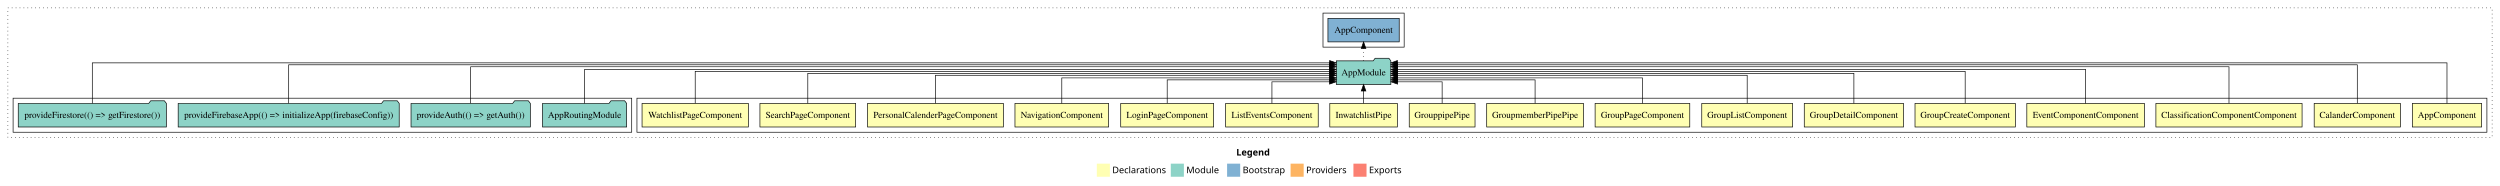
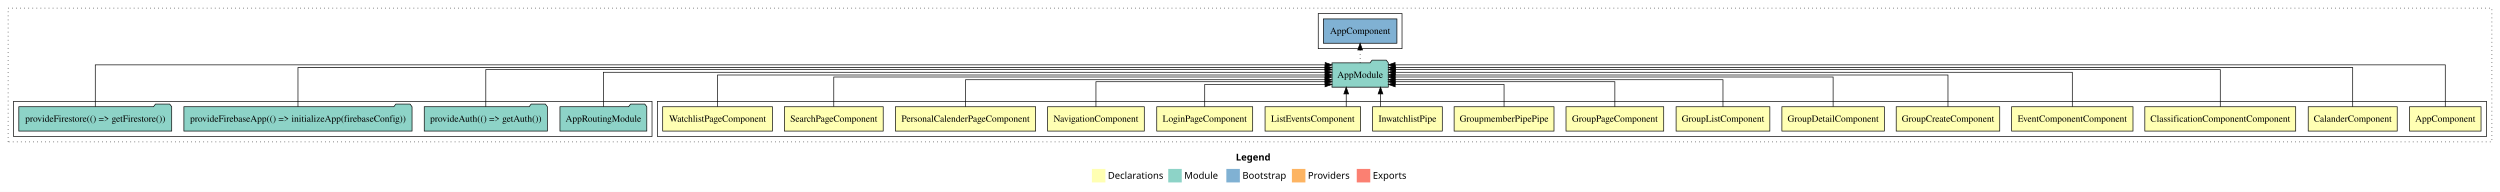
- <svg xmlns="http://www.w3.org/2000/svg" width="3819pt" height="284pt" viewBox="0.00 0.00 3819.00 284.00">
+ <svg xmlns="http://www.w3.org/2000/svg" width="3700pt" height="284pt" viewBox="0.00 0.00 3700.00 284.00">
  <g id="graph0" class="graph" transform="scale(1 1) rotate(0) translate(4 280)">
-     <polygon fill="white" stroke="transparent" points="-4,4 -4,-280 3815,-280 3815,4 -4,4" />
-     <text text-anchor="start" x="1884.51" y="-42.4" font-family="Times-12" font-weight="bold" font-size="14.00">Legend</text>
-     <polygon fill="#ffffb3" stroke="transparent" points="1671.5,-10 1671.5,-30 1691.5,-30 1691.5,-10 1671.5,-10" />
-     <text text-anchor="start" x="1695.13" y="-15.4" font-family="Times-12" font-size="14.00">  Declarations</text>
-     <polygon fill="#8dd3c7" stroke="transparent" points="1784.5,-10 1784.5,-30 1804.5,-30 1804.5,-10 1784.5,-10" />
-     <text text-anchor="start" x="1808.23" y="-15.4" font-family="Times-12" font-size="14.00">  Module</text>
-     <polygon fill="#80b1d3" stroke="transparent" points="1870.5,-10 1870.5,-30 1890.5,-30 1890.5,-10 1870.5,-10" />
-     <text text-anchor="start" x="1894.28" y="-15.4" font-family="Times-12" font-size="14.00">  Bootstrap</text>
-     <polygon fill="#fdb462" stroke="transparent" points="1967.5,-10 1967.5,-30 1987.5,-30 1987.5,-10 1967.5,-10" />
-     <text text-anchor="start" x="1991.17" y="-15.4" font-family="Times-12" font-size="14.00">  Providers</text>
-     <polygon fill="#fb8072" stroke="transparent" points="2063.5,-10 2063.5,-30 2083.5,-30 2083.5,-10 2063.5,-10" />
-     <text text-anchor="start" x="2087.23" y="-15.4" font-family="Times-12" font-size="14.00">  Exports</text>
+     <polygon fill="white" stroke="transparent" points="-4,4 -4,-280 3696,-280 3696,4 -4,4" />
+     <text text-anchor="start" x="1825.01" y="-42.4" font-family="Times-12" font-weight="bold" font-size="14.00">Legend</text>
+     <polygon fill="#ffffb3" stroke="transparent" points="1612,-10 1612,-30 1632,-30 1632,-10 1612,-10" />
+     <text text-anchor="start" x="1635.63" y="-15.4" font-family="Times-12" font-size="14.00">  Declarations</text>
+     <polygon fill="#8dd3c7" stroke="transparent" points="1725,-10 1725,-30 1745,-30 1745,-10 1725,-10" />
+     <text text-anchor="start" x="1748.73" y="-15.4" font-family="Times-12" font-size="14.00">  Module</text>
+     <polygon fill="#80b1d3" stroke="transparent" points="1811,-10 1811,-30 1831,-30 1831,-10 1811,-10" />
+     <text text-anchor="start" x="1834.78" y="-15.4" font-family="Times-12" font-size="14.00">  Bootstrap</text>
+     <polygon fill="#fdb462" stroke="transparent" points="1908,-10 1908,-30 1928,-30 1928,-10 1908,-10" />
+     <text text-anchor="start" x="1931.67" y="-15.4" font-family="Times-12" font-size="14.00">  Providers</text>
+     <polygon fill="#fb8072" stroke="transparent" points="2004,-10 2004,-30 2024,-30 2024,-10 2004,-10" />
+     <text text-anchor="start" x="2027.73" y="-15.4" font-family="Times-12" font-size="14.00">  Exports</text>
    <g id="clust1" class="cluster">
-       <polygon fill="none" stroke="black" stroke-dasharray="1,5" points="8,-70 8,-268 3803,-268 3803,-70 8,-70" />
+       <polygon fill="none" stroke="black" stroke-dasharray="1,5" points="8,-70 8,-268 3684,-268 3684,-70 8,-70" />
    </g>
    <g id="clust2" class="cluster">
-       <polygon fill="none" stroke="black" points="969,-78 969,-130 3795,-130 3795,-78 969,-78" />
-     </g>
-     <g id="clust20" class="cluster">
+       <polygon fill="none" stroke="black" points="969,-78 969,-130 3676,-130 3676,-78 969,-78" />
+     </g>
+     <g id="clust19" class="cluster">
      <polygon fill="none" stroke="black" points="16,-78 16,-130 961,-130 961,-78 16,-78" />
    </g>
-     <g id="clust22" class="cluster">
-       <polygon fill="none" stroke="black" points="2017,-208 2017,-260 2141,-260 2141,-208 2017,-208" />
+     <g id="clust21" class="cluster">
+       <polygon fill="none" stroke="black" points="1947,-208 1947,-260 2071,-260 2071,-208 1947,-208" />
    </g>
    <g id="node1" class="node">
-       <polygon fill="#ffffb3" stroke="black" points="3786.94,-122 3681.06,-122 3681.06,-86 3786.94,-86 3786.94,-122" />
-       <text text-anchor="middle" x="3734" y="-99.8" font-family="Times,serif" font-size="14.00">AppComponent</text>
-     </g>
-     <g id="node18" class="node">
-       <polygon fill="#8dd3c7" stroke="black" points="2120.66,-187 2117.66,-191 2096.66,-191 2093.66,-187 2037.34,-187 2037.34,-151 2120.66,-151 2120.66,-187" />
-       <text text-anchor="middle" x="2079" y="-164.8" font-family="Times,serif" font-size="14.00">AppModule</text>
+       <polygon fill="#ffffb3" stroke="black" points="3667.94,-122 3562.06,-122 3562.06,-86 3667.94,-86 3667.94,-122" />
+       <text text-anchor="middle" x="3615" y="-99.8" font-family="Times,serif" font-size="14.00">AppComponent</text>
+     </g>
+     <g id="node17" class="node">
+       <polygon fill="#8dd3c7" stroke="black" points="2050.66,-187 2047.66,-191 2026.66,-191 2023.66,-187 1967.34,-187 1967.34,-151 2050.66,-151 2050.66,-187" />
+       <text text-anchor="middle" x="2009" y="-164.8" font-family="Times,serif" font-size="14.00">AppModule</text>
    </g>
    <g id="edge1" class="edge">
-       <path fill="none" stroke="black" d="M3734,-122.15C3734,-145.76 3734,-184 3734,-184 3734,-184 2130.74,-184 2130.74,-184" />
-       <polygon fill="black" stroke="black" points="2130.74,-180.5 2120.74,-184 2130.74,-187.5 2130.74,-180.5" />
+       <path fill="none" stroke="black" d="M3615,-122.15C3615,-145.76 3615,-184 3615,-184 3615,-184 2060.72,-184 2060.72,-184" />
+       <polygon fill="black" stroke="black" points="2060.72,-180.5 2050.72,-184 2060.72,-187.5 2060.72,-180.5" />
    </g>
    <g id="node2" class="node">
-       <polygon fill="#ffffb3" stroke="black" points="3662.86,-122 3531.14,-122 3531.14,-86 3662.86,-86 3662.86,-122" />
-       <text text-anchor="middle" x="3597" y="-99.8" font-family="Times,serif" font-size="14.00">CalanderComponent</text>
+       <polygon fill="#ffffb3" stroke="black" points="3543.86,-122 3412.14,-122 3412.14,-86 3543.86,-86 3543.86,-122" />
+       <text text-anchor="middle" x="3478" y="-99.8" font-family="Times,serif" font-size="14.00">CalanderComponent</text>
    </g>
    <g id="edge2" class="edge">
-       <path fill="none" stroke="black" d="M3597,-122.25C3597,-145.02 3597,-181 3597,-181 3597,-181 2130.79,-181 2130.79,-181" />
-       <polygon fill="black" stroke="black" points="2130.79,-177.5 2120.79,-181 2130.79,-184.5 2130.79,-177.5" />
+       <path fill="none" stroke="black" d="M3478,-122.01C3478,-144.49 3478,-180 3478,-180 3478,-180 2060.99,-180 2060.99,-180" />
+       <polygon fill="black" stroke="black" points="2060.99,-176.5 2050.99,-180 2060.99,-183.5 2060.99,-176.5" />
    </g>
    <g id="node3" class="node">
-       <polygon fill="#ffffb3" stroke="black" points="3512.65,-122 3289.35,-122 3289.35,-86 3512.65,-86 3512.65,-122" />
-       <text text-anchor="middle" x="3401" y="-99.8" font-family="Times,serif" font-size="14.00">ClassificationComponentComponent</text>
+       <polygon fill="#ffffb3" stroke="black" points="3393.65,-122 3170.35,-122 3170.35,-86 3393.65,-86 3393.65,-122" />
+       <text text-anchor="middle" x="3282" y="-99.8" font-family="Times,serif" font-size="14.00">ClassificationComponentComponent</text>
    </g>
    <g id="edge3" class="edge">
-       <path fill="none" stroke="black" d="M3401,-122.29C3401,-144.21 3401,-178 3401,-178 3401,-178 2130.75,-178 2130.75,-178" />
-       <polygon fill="black" stroke="black" points="2130.75,-174.5 2120.75,-178 2130.75,-181.5 2130.75,-174.5" />
+       <path fill="none" stroke="black" d="M3282,-122.04C3282,-143.66 3282,-177 3282,-177 3282,-177 2060.99,-177 2060.99,-177" />
+       <polygon fill="black" stroke="black" points="2060.99,-173.5 2050.99,-177 2060.99,-180.5 2060.99,-173.5" />
    </g>
    <g id="node4" class="node">
-       <polygon fill="#ffffb3" stroke="black" points="3271.82,-122 3092.18,-122 3092.18,-86 3271.82,-86 3271.82,-122" />
-       <text text-anchor="middle" x="3182" y="-99.8" font-family="Times,serif" font-size="14.00">EventComponentComponent</text>
+       <polygon fill="#ffffb3" stroke="black" points="3152.82,-122 2973.18,-122 2973.18,-86 3152.82,-86 3152.82,-122" />
+       <text text-anchor="middle" x="3063" y="-99.8" font-family="Times,serif" font-size="14.00">EventComponentComponent</text>
    </g>
    <g id="edge4" class="edge">
-       <path fill="none" stroke="black" d="M3182,-122.03C3182,-142.77 3182,-174 3182,-174 3182,-174 2130.89,-174 2130.89,-174" />
-       <polygon fill="black" stroke="black" points="2130.89,-170.5 2120.89,-174 2130.89,-177.5 2130.89,-170.5" />
+       <path fill="none" stroke="black" d="M3063,-122.13C3063,-142.57 3063,-173 3063,-173 3063,-173 2060.97,-173 2060.97,-173" />
+       <polygon fill="black" stroke="black" points="2060.97,-169.5 2050.97,-173 2060.97,-176.5 2060.97,-169.5" />
    </g>
    <g id="node5" class="node">
-       <polygon fill="#ffffb3" stroke="black" points="3074.63,-122 2921.37,-122 2921.37,-86 3074.63,-86 3074.63,-122" />
-       <text text-anchor="middle" x="2998" y="-99.8" font-family="Times,serif" font-size="14.00">GroupCreateComponent</text>
+       <polygon fill="#ffffb3" stroke="black" points="2955.63,-122 2802.37,-122 2802.37,-86 2955.63,-86 2955.63,-122" />
+       <text text-anchor="middle" x="2879" y="-99.8" font-family="Times,serif" font-size="14.00">GroupCreateComponent</text>
    </g>
    <g id="edge5" class="edge">
-       <path fill="none" stroke="black" d="M2998,-122.31C2998,-142.15 2998,-171 2998,-171 2998,-171 2130.88,-171 2130.88,-171" />
-       <polygon fill="black" stroke="black" points="2130.88,-167.5 2120.88,-171 2130.88,-174.5 2130.88,-167.5" />
+       <path fill="none" stroke="black" d="M2879,-122.11C2879,-141.34 2879,-169 2879,-169 2879,-169 2060.67,-169 2060.67,-169" />
+       <polygon fill="black" stroke="black" points="2060.67,-165.5 2050.67,-169 2060.67,-172.5 2060.67,-165.5" />
    </g>
    <g id="node6" class="node">
-       <polygon fill="#ffffb3" stroke="black" points="2903.81,-122 2752.19,-122 2752.19,-86 2903.81,-86 2903.81,-122" />
-       <text text-anchor="middle" x="2828" y="-99.8" font-family="Times,serif" font-size="14.00">GroupDetailComponent</text>
+       <polygon fill="#ffffb3" stroke="black" points="2784.81,-122 2633.19,-122 2633.19,-86 2784.81,-86 2784.81,-122" />
+       <text text-anchor="middle" x="2709" y="-99.8" font-family="Times,serif" font-size="14.00">GroupDetailComponent</text>
    </g>
    <g id="edge6" class="edge">
-       <path fill="none" stroke="black" d="M2828,-122.17C2828,-141.09 2828,-168 2828,-168 2828,-168 2130.87,-168 2130.87,-168" />
-       <polygon fill="black" stroke="black" points="2130.87,-164.5 2120.87,-168 2130.87,-171.5 2130.87,-164.5" />
+       <path fill="none" stroke="black" d="M2709,-122.27C2709,-140.56 2709,-166 2709,-166 2709,-166 2060.69,-166 2060.69,-166" />
+       <polygon fill="black" stroke="black" points="2060.69,-162.5 2050.69,-166 2060.69,-169.5 2060.69,-162.5" />
    </g>
    <g id="node7" class="node">
-       <polygon fill="#ffffb3" stroke="black" points="2734.38,-122 2595.62,-122 2595.62,-86 2734.38,-86 2734.38,-122" />
-       <text text-anchor="middle" x="2665" y="-99.8" font-family="Times,serif" font-size="14.00">GroupListComponent</text>
+       <polygon fill="#ffffb3" stroke="black" points="2615.38,-122 2476.62,-122 2476.62,-86 2615.38,-86 2615.38,-122" />
+       <text text-anchor="middle" x="2546" y="-99.8" font-family="Times,serif" font-size="14.00">GroupListComponent</text>
    </g>
    <g id="edge7" class="edge">
-       <path fill="none" stroke="black" d="M2665,-122.3C2665,-140.27 2665,-165 2665,-165 2665,-165 2130.67,-165 2130.67,-165" />
-       <polygon fill="black" stroke="black" points="2130.67,-161.5 2120.67,-165 2130.67,-168.5 2130.67,-161.5" />
+       <path fill="none" stroke="black" d="M2546,-122.03C2546,-139.06 2546,-162 2546,-162 2546,-162 2060.69,-162 2060.69,-162" />
+       <polygon fill="black" stroke="black" points="2060.69,-158.5 2050.69,-162 2060.69,-165.5 2060.69,-158.5" />
    </g>
    <g id="node8" class="node">
-       <polygon fill="#ffffb3" stroke="black" points="2577.31,-122 2432.69,-122 2432.69,-86 2577.31,-86 2577.31,-122" />
-       <text text-anchor="middle" x="2505" y="-99.8" font-family="Times,serif" font-size="14.00">GroupPageComponent</text>
+       <polygon fill="#ffffb3" stroke="black" points="2458.31,-122 2313.69,-122 2313.69,-86 2458.31,-86 2458.31,-122" />
+       <text text-anchor="middle" x="2386" y="-99.8" font-family="Times,serif" font-size="14.00">GroupPageComponent</text>
    </g>
    <g id="edge8" class="edge">
-       <path fill="none" stroke="black" d="M2505,-122.04C2505,-138.73 2505,-161 2505,-161 2505,-161 2131.01,-161 2131.01,-161" />
-       <polygon fill="black" stroke="black" points="2131.01,-157.5 2121.01,-161 2131.01,-164.5 2131.01,-157.5" />
+       <path fill="none" stroke="black" d="M2386,-122.01C2386,-138.05 2386,-159 2386,-159 2386,-159 2060.79,-159 2060.79,-159" />
+       <polygon fill="black" stroke="black" points="2060.79,-155.5 2050.79,-159 2060.79,-162.5 2060.79,-155.5" />
    </g>
    <g id="node9" class="node">
-       <polygon fill="#ffffb3" stroke="black" points="2414.91,-122 2267.09,-122 2267.09,-86 2414.91,-86 2414.91,-122" />
-       <text text-anchor="middle" x="2341" y="-99.8" font-family="Times,serif" font-size="14.00">GroupmemberPipePipe</text>
+       <polygon fill="#ffffb3" stroke="black" points="2295.91,-122 2148.09,-122 2148.09,-86 2295.91,-86 2295.91,-122" />
+       <text text-anchor="middle" x="2222" y="-99.8" font-family="Times,serif" font-size="14.00">GroupmemberPipePipe</text>
    </g>
    <g id="edge9" class="edge">
-       <path fill="none" stroke="black" d="M2341,-122.28C2341,-137.95 2341,-158 2341,-158 2341,-158 2130.8,-158 2130.8,-158" />
-       <polygon fill="black" stroke="black" points="2130.8,-154.5 2120.8,-158 2130.8,-161.5 2130.8,-154.5" />
+       <path fill="none" stroke="black" d="M2222,-122.12C2222,-136.78 2222,-155 2222,-155 2222,-155 2060.83,-155 2060.83,-155" />
+       <polygon fill="black" stroke="black" points="2060.83,-151.5 2050.83,-155 2060.83,-158.5 2060.83,-151.5" />
    </g>
    <g id="node10" class="node">
-       <polygon fill="#ffffb3" stroke="black" points="2249.26,-122 2148.74,-122 2148.74,-86 2249.26,-86 2249.26,-122" />
-       <text text-anchor="middle" x="2199" y="-99.8" font-family="Times,serif" font-size="14.00">GrouppipePipe</text>
-     </g>
-     <g id="edge10" class="edge">
-       <path fill="none" stroke="black" d="M2199,-122.12C2199,-136.78 2199,-155 2199,-155 2199,-155 2130.97,-155 2130.97,-155" />
-       <polygon fill="black" stroke="black" points="2130.97,-151.5 2120.97,-155 2130.97,-158.5 2130.97,-151.5" />
-     </g>
-     <g id="node11" class="node">
      <polygon fill="#ffffb3" stroke="black" points="2130.59,-122 2027.41,-122 2027.41,-86 2130.59,-86 2130.59,-122" />
      <text text-anchor="middle" x="2079" y="-99.8" font-family="Times,serif" font-size="14.00">InwatchlistPipe</text>
    </g>
-     <g id="edge11" class="edge">
-       <path fill="none" stroke="black" d="M2079,-122.11C2079,-122.11 2079,-140.99 2079,-140.99" />
-       <polygon fill="black" stroke="black" points="2075.5,-140.99 2079,-150.99 2082.5,-140.99 2075.5,-140.99" />
-     </g>
-     <g id="node12" class="node">
+     <g id="edge10" class="edge">
+       <path fill="none" stroke="black" d="M2039.14,-122.11C2039.14,-122.11 2039.14,-140.99 2039.14,-140.99" />
+       <polygon fill="black" stroke="black" points="2035.64,-140.99 2039.14,-150.99 2042.64,-140.99 2035.64,-140.99" />
+     </g>
+     <g id="node11" class="node">
      <polygon fill="#ffffb3" stroke="black" points="2009.71,-122 1868.29,-122 1868.29,-86 2009.71,-86 2009.71,-122" />
      <text text-anchor="middle" x="1939" y="-99.8" font-family="Times,serif" font-size="14.00">ListEventsComponent</text>
    </g>
-     <g id="edge12" class="edge">
-       <path fill="none" stroke="black" d="M1939,-122.12C1939,-136.78 1939,-155 1939,-155 1939,-155 2027,-155 2027,-155" />
-       <polygon fill="black" stroke="black" points="2027,-158.5 2037,-155 2027,-151.5 2027,-158.5" />
-     </g>
-     <g id="node13" class="node">
+     <g id="edge11" class="edge">
+       <path fill="none" stroke="black" d="M1988.39,-122.11C1988.39,-122.11 1988.39,-140.99 1988.39,-140.99" />
+       <polygon fill="black" stroke="black" points="1984.89,-140.99 1988.39,-150.99 1991.89,-140.99 1984.89,-140.99" />
+     </g>
+     <g id="node12" class="node">
      <polygon fill="#ffffb3" stroke="black" points="1849.99,-122 1708.01,-122 1708.01,-86 1849.99,-86 1849.99,-122" />
      <text text-anchor="middle" x="1779" y="-99.8" font-family="Times,serif" font-size="14.00">LoginPageComponent</text>
    </g>
-     <g id="edge13" class="edge">
-       <path fill="none" stroke="black" d="M1779,-122.28C1779,-137.95 1779,-158 1779,-158 1779,-158 2027.29,-158 2027.29,-158" />
-       <polygon fill="black" stroke="black" points="2027.29,-161.5 2037.29,-158 2027.29,-154.5 2027.29,-161.5" />
-     </g>
-     <g id="node14" class="node">
+     <g id="edge12" class="edge">
+       <path fill="none" stroke="black" d="M1779,-122.12C1779,-136.78 1779,-155 1779,-155 1779,-155 1957.08,-155 1957.08,-155" />
+       <polygon fill="black" stroke="black" points="1957.08,-158.5 1967.08,-155 1957.08,-151.5 1957.08,-158.5" />
+     </g>
+     <g id="node13" class="node">
      <polygon fill="#ffffb3" stroke="black" points="1689.54,-122 1546.46,-122 1546.46,-86 1689.54,-86 1689.54,-122" />
      <text text-anchor="middle" x="1618" y="-99.8" font-family="Times,serif" font-size="14.00">NavigationComponent</text>
    </g>
-     <g id="edge14" class="edge">
-       <path fill="none" stroke="black" d="M1618,-122.04C1618,-138.73 1618,-161 1618,-161 1618,-161 2027.28,-161 2027.28,-161" />
-       <polygon fill="black" stroke="black" points="2027.28,-164.5 2037.28,-161 2027.28,-157.5 2027.28,-164.5" />
-     </g>
-     <g id="node15" class="node">
+     <g id="edge13" class="edge">
+       <path fill="none" stroke="black" d="M1618,-122.01C1618,-138.05 1618,-159 1618,-159 1618,-159 1957.16,-159 1957.16,-159" />
+       <polygon fill="black" stroke="black" points="1957.16,-162.5 1967.16,-159 1957.16,-155.5 1957.16,-162.5" />
+     </g>
+     <g id="node14" class="node">
      <polygon fill="#ffffb3" stroke="black" points="1528.78,-122 1321.22,-122 1321.22,-86 1528.78,-86 1528.78,-122" />
      <text text-anchor="middle" x="1425" y="-99.8" font-family="Times,serif" font-size="14.00">PersonalCalenderPageComponent</text>
    </g>
-     <g id="edge15" class="edge">
-       <path fill="none" stroke="black" d="M1425,-122.3C1425,-140.27 1425,-165 1425,-165 1425,-165 2027.09,-165 2027.09,-165" />
-       <polygon fill="black" stroke="black" points="2027.09,-168.5 2037.09,-165 2027.09,-161.5 2027.09,-168.5" />
-     </g>
-     <g id="node16" class="node">
+     <g id="edge14" class="edge">
+       <path fill="none" stroke="black" d="M1425,-122.03C1425,-139.06 1425,-162 1425,-162 1425,-162 1957,-162 1957,-162" />
+       <polygon fill="black" stroke="black" points="1957,-165.5 1967,-162 1957,-158.5 1957,-165.5" />
+     </g>
+     <g id="node15" class="node">
      <polygon fill="#ffffb3" stroke="black" points="1303.13,-122 1156.87,-122 1156.87,-86 1303.13,-86 1303.13,-122" />
      <text text-anchor="middle" x="1230" y="-99.8" font-family="Times,serif" font-size="14.00">SearchPageComponent</text>
    </g>
-     <g id="edge16" class="edge">
-       <path fill="none" stroke="black" d="M1230,-122.17C1230,-141.09 1230,-168 1230,-168 1230,-168 2027.19,-168 2027.19,-168" />
-       <polygon fill="black" stroke="black" points="2027.19,-171.5 2037.19,-168 2027.19,-164.5 2027.19,-171.5" />
-     </g>
-     <g id="node17" class="node">
+     <g id="edge15" class="edge">
+       <path fill="none" stroke="black" d="M1230,-122.27C1230,-140.56 1230,-166 1230,-166 1230,-166 1957.12,-166 1957.12,-166" />
+       <polygon fill="black" stroke="black" points="1957.12,-169.5 1967.12,-166 1957.12,-162.5 1957.12,-169.5" />
+     </g>
+     <g id="node16" class="node">
      <polygon fill="#ffffb3" stroke="black" points="1139.2,-122 976.8,-122 976.8,-86 1139.2,-86 1139.2,-122" />
      <text text-anchor="middle" x="1058" y="-99.8" font-family="Times,serif" font-size="14.00">WatchlistPageComponent</text>
    </g>
-     <g id="edge17" class="edge">
-       <path fill="none" stroke="black" d="M1058,-122.31C1058,-142.15 1058,-171 1058,-171 1058,-171 2027.07,-171 2027.07,-171" />
-       <polygon fill="black" stroke="black" points="2027.07,-174.5 2037.07,-171 2027.07,-167.5 2027.07,-174.5" />
-     </g>
-     <g id="node23" class="node">
-       <polygon fill="#80b1d3" stroke="black" points="2133.44,-252 2024.56,-252 2024.56,-216 2133.44,-216 2133.44,-252" />
-       <text text-anchor="middle" x="2079" y="-229.8" font-family="Times,serif" font-size="14.00">AppComponent </text>
-     </g>
-     <g id="edge22" class="edge">
-       <path fill="none" stroke="black" stroke-dasharray="1,5" d="M2079,-187.11C2079,-187.11 2079,-205.99 2079,-205.99" />
-       <polygon fill="black" stroke="black" points="2075.5,-205.99 2079,-215.99 2082.5,-205.99 2075.5,-205.99" />
-     </g>
-     <g id="node19" class="node">
+     <g id="edge16" class="edge">
+       <path fill="none" stroke="black" d="M1058,-122.11C1058,-141.34 1058,-169 1058,-169 1058,-169 1957.22,-169 1957.22,-169" />
+       <polygon fill="black" stroke="black" points="1957.22,-172.5 1967.22,-169 1957.22,-165.5 1957.22,-172.5" />
+     </g>
+     <g id="node22" class="node">
+       <polygon fill="#80b1d3" stroke="black" points="2063.44,-252 1954.56,-252 1954.56,-216 2063.44,-216 2063.44,-252" />
+       <text text-anchor="middle" x="2009" y="-229.8" font-family="Times,serif" font-size="14.00">AppComponent </text>
+     </g>
+     <g id="edge21" class="edge">
+       <path fill="none" stroke="black" stroke-dasharray="1,5" d="M2009,-187.11C2009,-187.11 2009,-205.99 2009,-205.99" />
+       <polygon fill="black" stroke="black" points="2005.5,-205.99 2009,-215.99 2012.5,-205.99 2005.5,-205.99" />
+     </g>
+     <g id="node18" class="node">
      <polygon fill="#8dd3c7" stroke="black" points="953.27,-122 950.27,-126 929.27,-126 926.27,-122 824.73,-122 824.73,-86 953.27,-86 953.27,-122" />
      <text text-anchor="middle" x="889" y="-99.8" font-family="Times,serif" font-size="14.00">AppRoutingModule</text>
    </g>
-     <g id="edge18" class="edge">
-       <path fill="none" stroke="black" d="M889,-122.03C889,-142.77 889,-174 889,-174 889,-174 2027,-174 2027,-174" />
-       <polygon fill="black" stroke="black" points="2027,-177.5 2037,-174 2027,-170.5 2027,-177.5" />
-     </g>
-     <g id="node20" class="node">
+     <g id="edge17" class="edge">
+       <path fill="none" stroke="black" d="M889,-122.13C889,-142.57 889,-173 889,-173 889,-173 1957.14,-173 1957.14,-173" />
+       <polygon fill="black" stroke="black" points="1957.14,-176.5 1967.14,-173 1957.14,-169.5 1957.14,-176.5" />
+     </g>
+     <g id="node19" class="node">
      <polygon fill="#8dd3c7" stroke="black" points="806.12,-122 803.12,-126 782.12,-126 779.12,-122 623.88,-122 623.88,-86 806.12,-86 806.12,-122" />
      <text text-anchor="middle" x="715" y="-99.8" font-family="Times,serif" font-size="14.00">provideAuth(() =&gt; getAuth())</text>
    </g>
-     <g id="edge19" class="edge">
-       <path fill="none" stroke="black" d="M715,-122.29C715,-144.21 715,-178 715,-178 715,-178 2027.06,-178 2027.06,-178" />
-       <polygon fill="black" stroke="black" points="2027.06,-181.5 2037.06,-178 2027.06,-174.5 2027.06,-181.5" />
-     </g>
-     <g id="node21" class="node">
+     <g id="edge18" class="edge">
+       <path fill="none" stroke="black" d="M715,-122.04C715,-143.66 715,-177 715,-177 715,-177 1957.05,-177 1957.05,-177" />
+       <polygon fill="black" stroke="black" points="1957.05,-180.5 1967.05,-177 1957.05,-173.5 1957.05,-180.5" />
+     </g>
+     <g id="node20" class="node">
      <polygon fill="#8dd3c7" stroke="black" points="605.83,-122 602.83,-126 581.83,-126 578.83,-122 268.17,-122 268.17,-86 605.83,-86 605.83,-122" />
      <text text-anchor="middle" x="437" y="-99.8" font-family="Times,serif" font-size="14.00">provideFirebaseApp(() =&gt; initializeApp(firebaseConfig))</text>
    </g>
-     <g id="edge20" class="edge">
-       <path fill="none" stroke="black" d="M437,-122.25C437,-145.02 437,-181 437,-181 437,-181 2027.18,-181 2027.18,-181" />
-       <polygon fill="black" stroke="black" points="2027.18,-184.5 2037.18,-181 2027.18,-177.5 2027.18,-184.5" />
-     </g>
-     <g id="node22" class="node">
+     <g id="edge19" class="edge">
+       <path fill="none" stroke="black" d="M437,-122.01C437,-144.49 437,-180 437,-180 437,-180 1956.95,-180 1956.95,-180" />
+       <polygon fill="black" stroke="black" points="1956.95,-183.5 1966.95,-180 1956.95,-176.5 1956.95,-183.5" />
+     </g>
+     <g id="node21" class="node">
      <polygon fill="#8dd3c7" stroke="black" points="250.14,-122 247.14,-126 226.14,-126 223.14,-122 23.86,-122 23.86,-86 250.14,-86 250.14,-122" />
      <text text-anchor="middle" x="137" y="-99.8" font-family="Times,serif" font-size="14.00">provideFirestore(() =&gt; getFirestore())</text>
    </g>
-     <g id="edge21" class="edge">
-       <path fill="none" stroke="black" d="M137,-122.15C137,-145.76 137,-184 137,-184 137,-184 2027.09,-184 2027.09,-184" />
-       <polygon fill="black" stroke="black" points="2027.09,-187.5 2037.09,-184 2027.09,-180.5 2027.09,-187.5" />
+     <g id="edge20" class="edge">
+       <path fill="none" stroke="black" d="M137,-122.15C137,-145.76 137,-184 137,-184 137,-184 1957.28,-184 1957.28,-184" />
+       <polygon fill="black" stroke="black" points="1957.28,-187.5 1967.28,-184 1957.28,-180.5 1957.28,-187.5" />
    </g>
  </g>
</svg>
